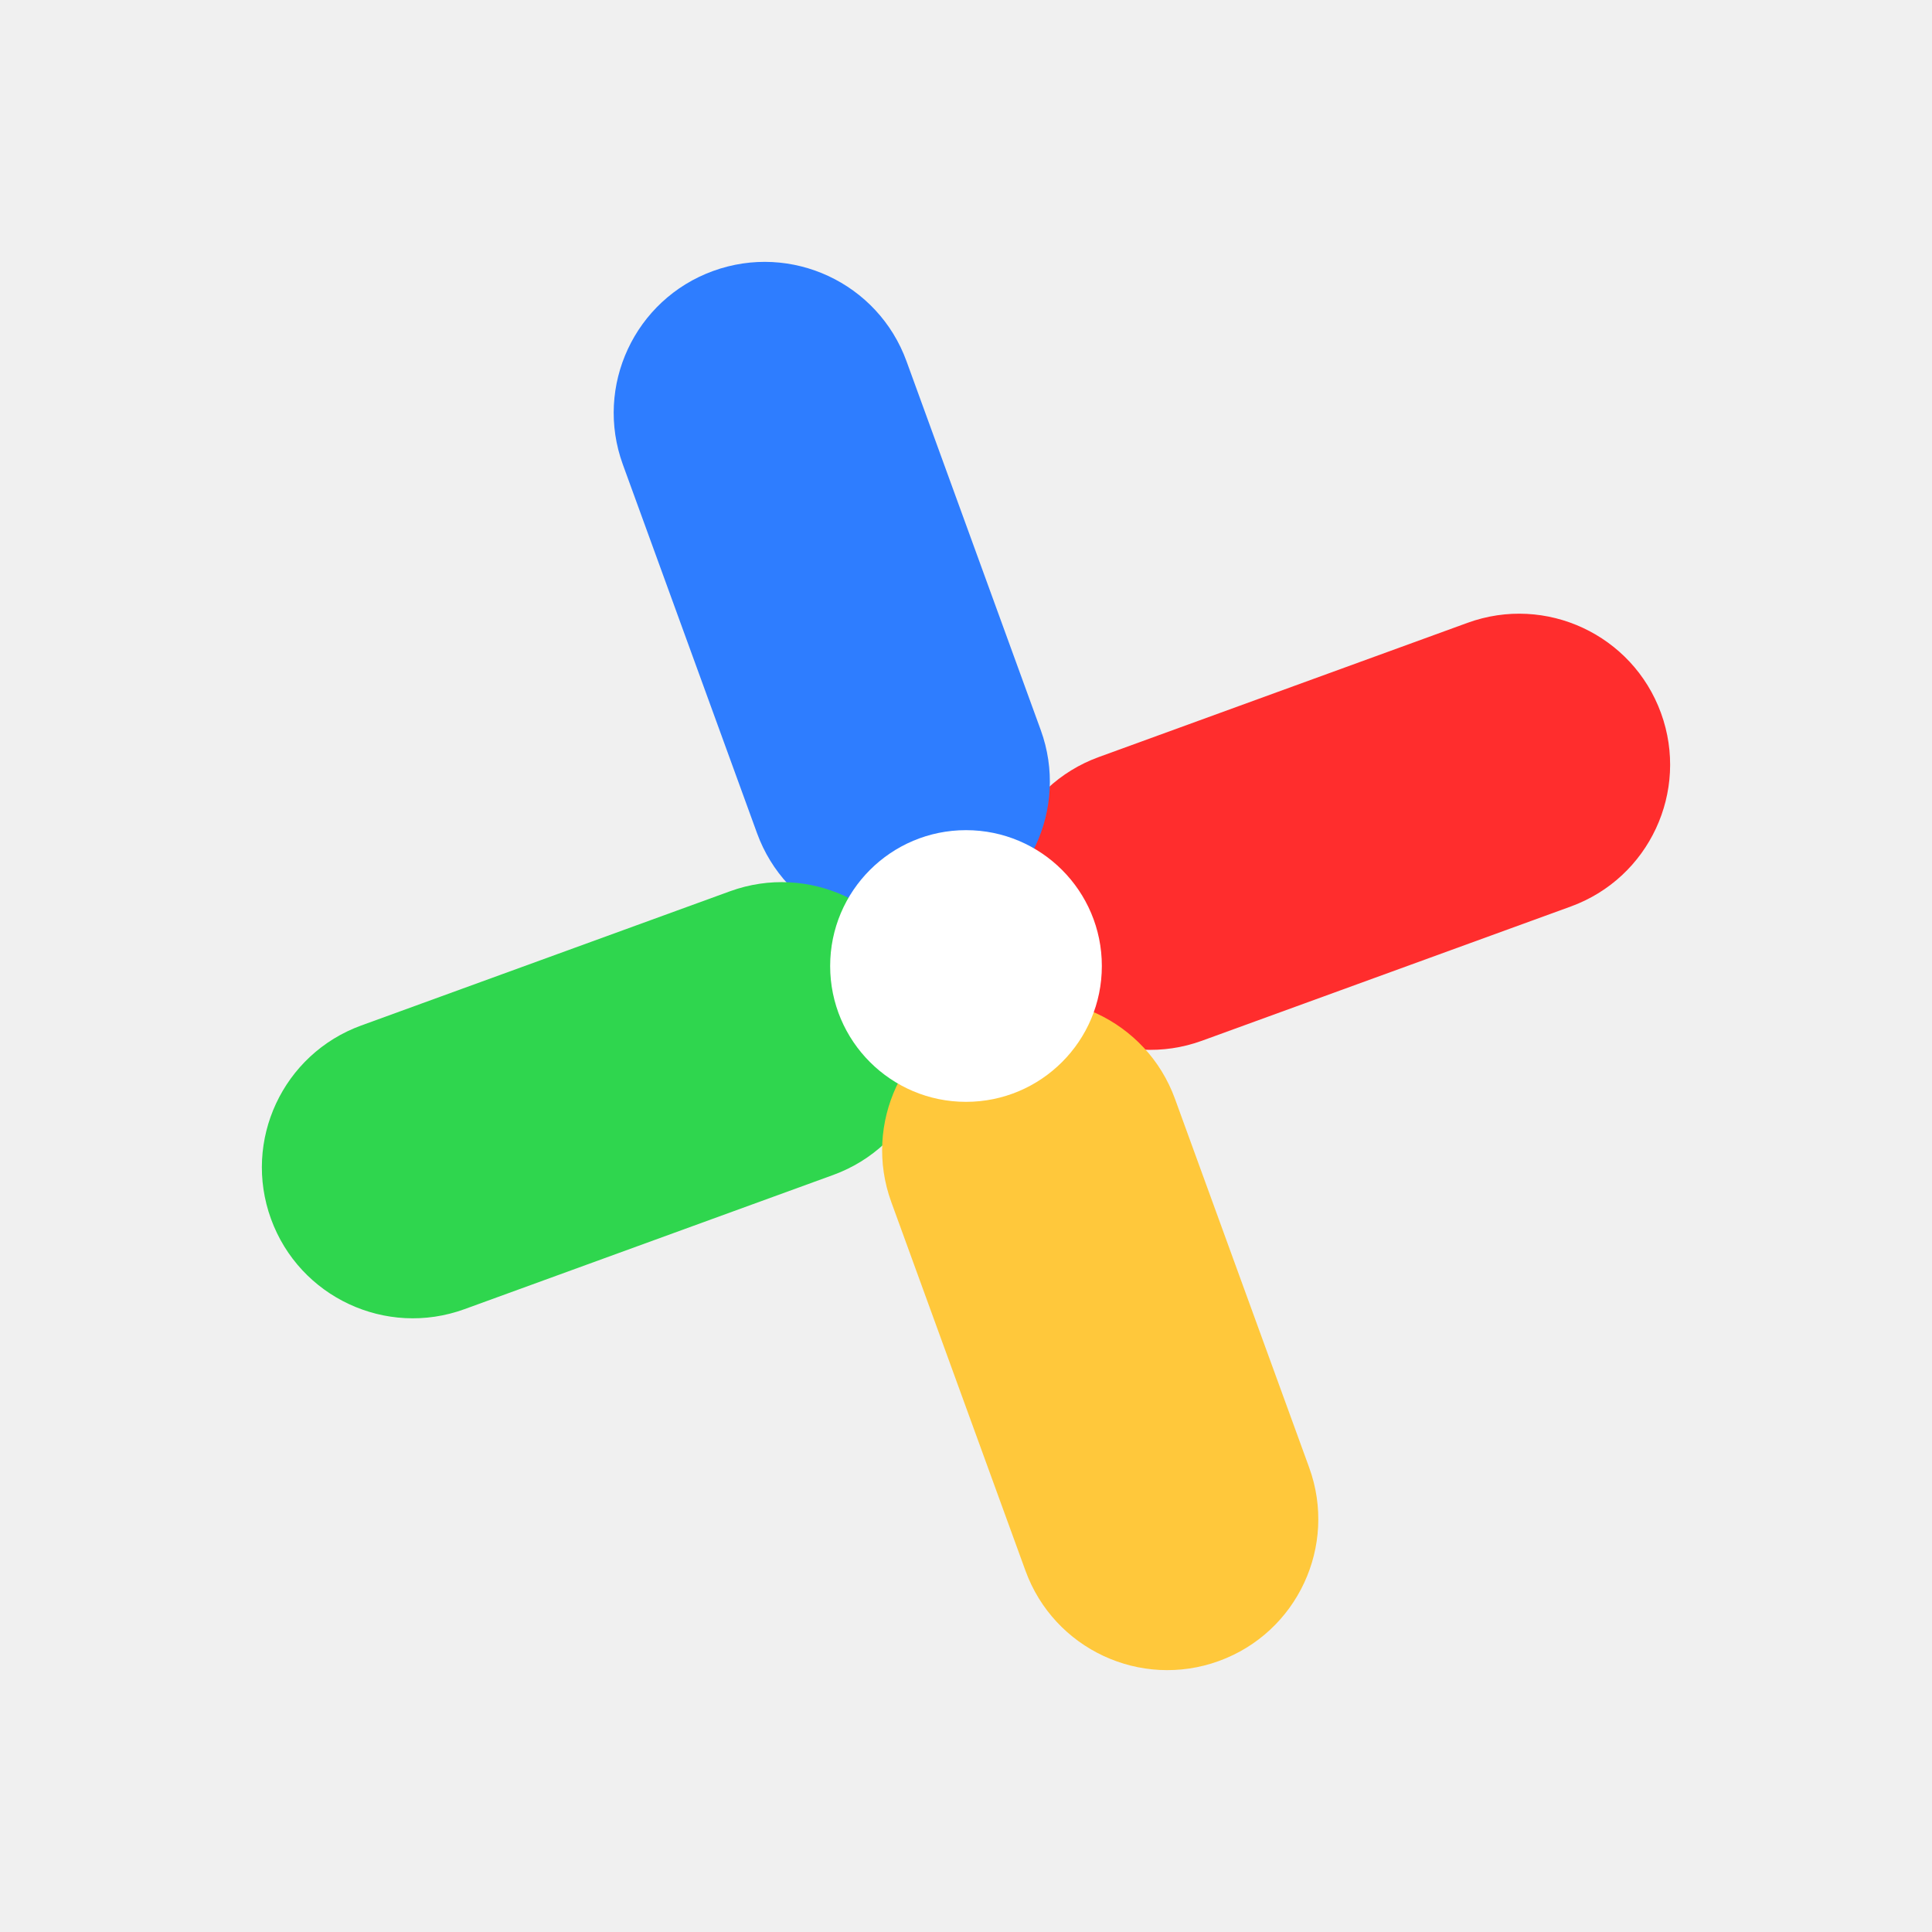
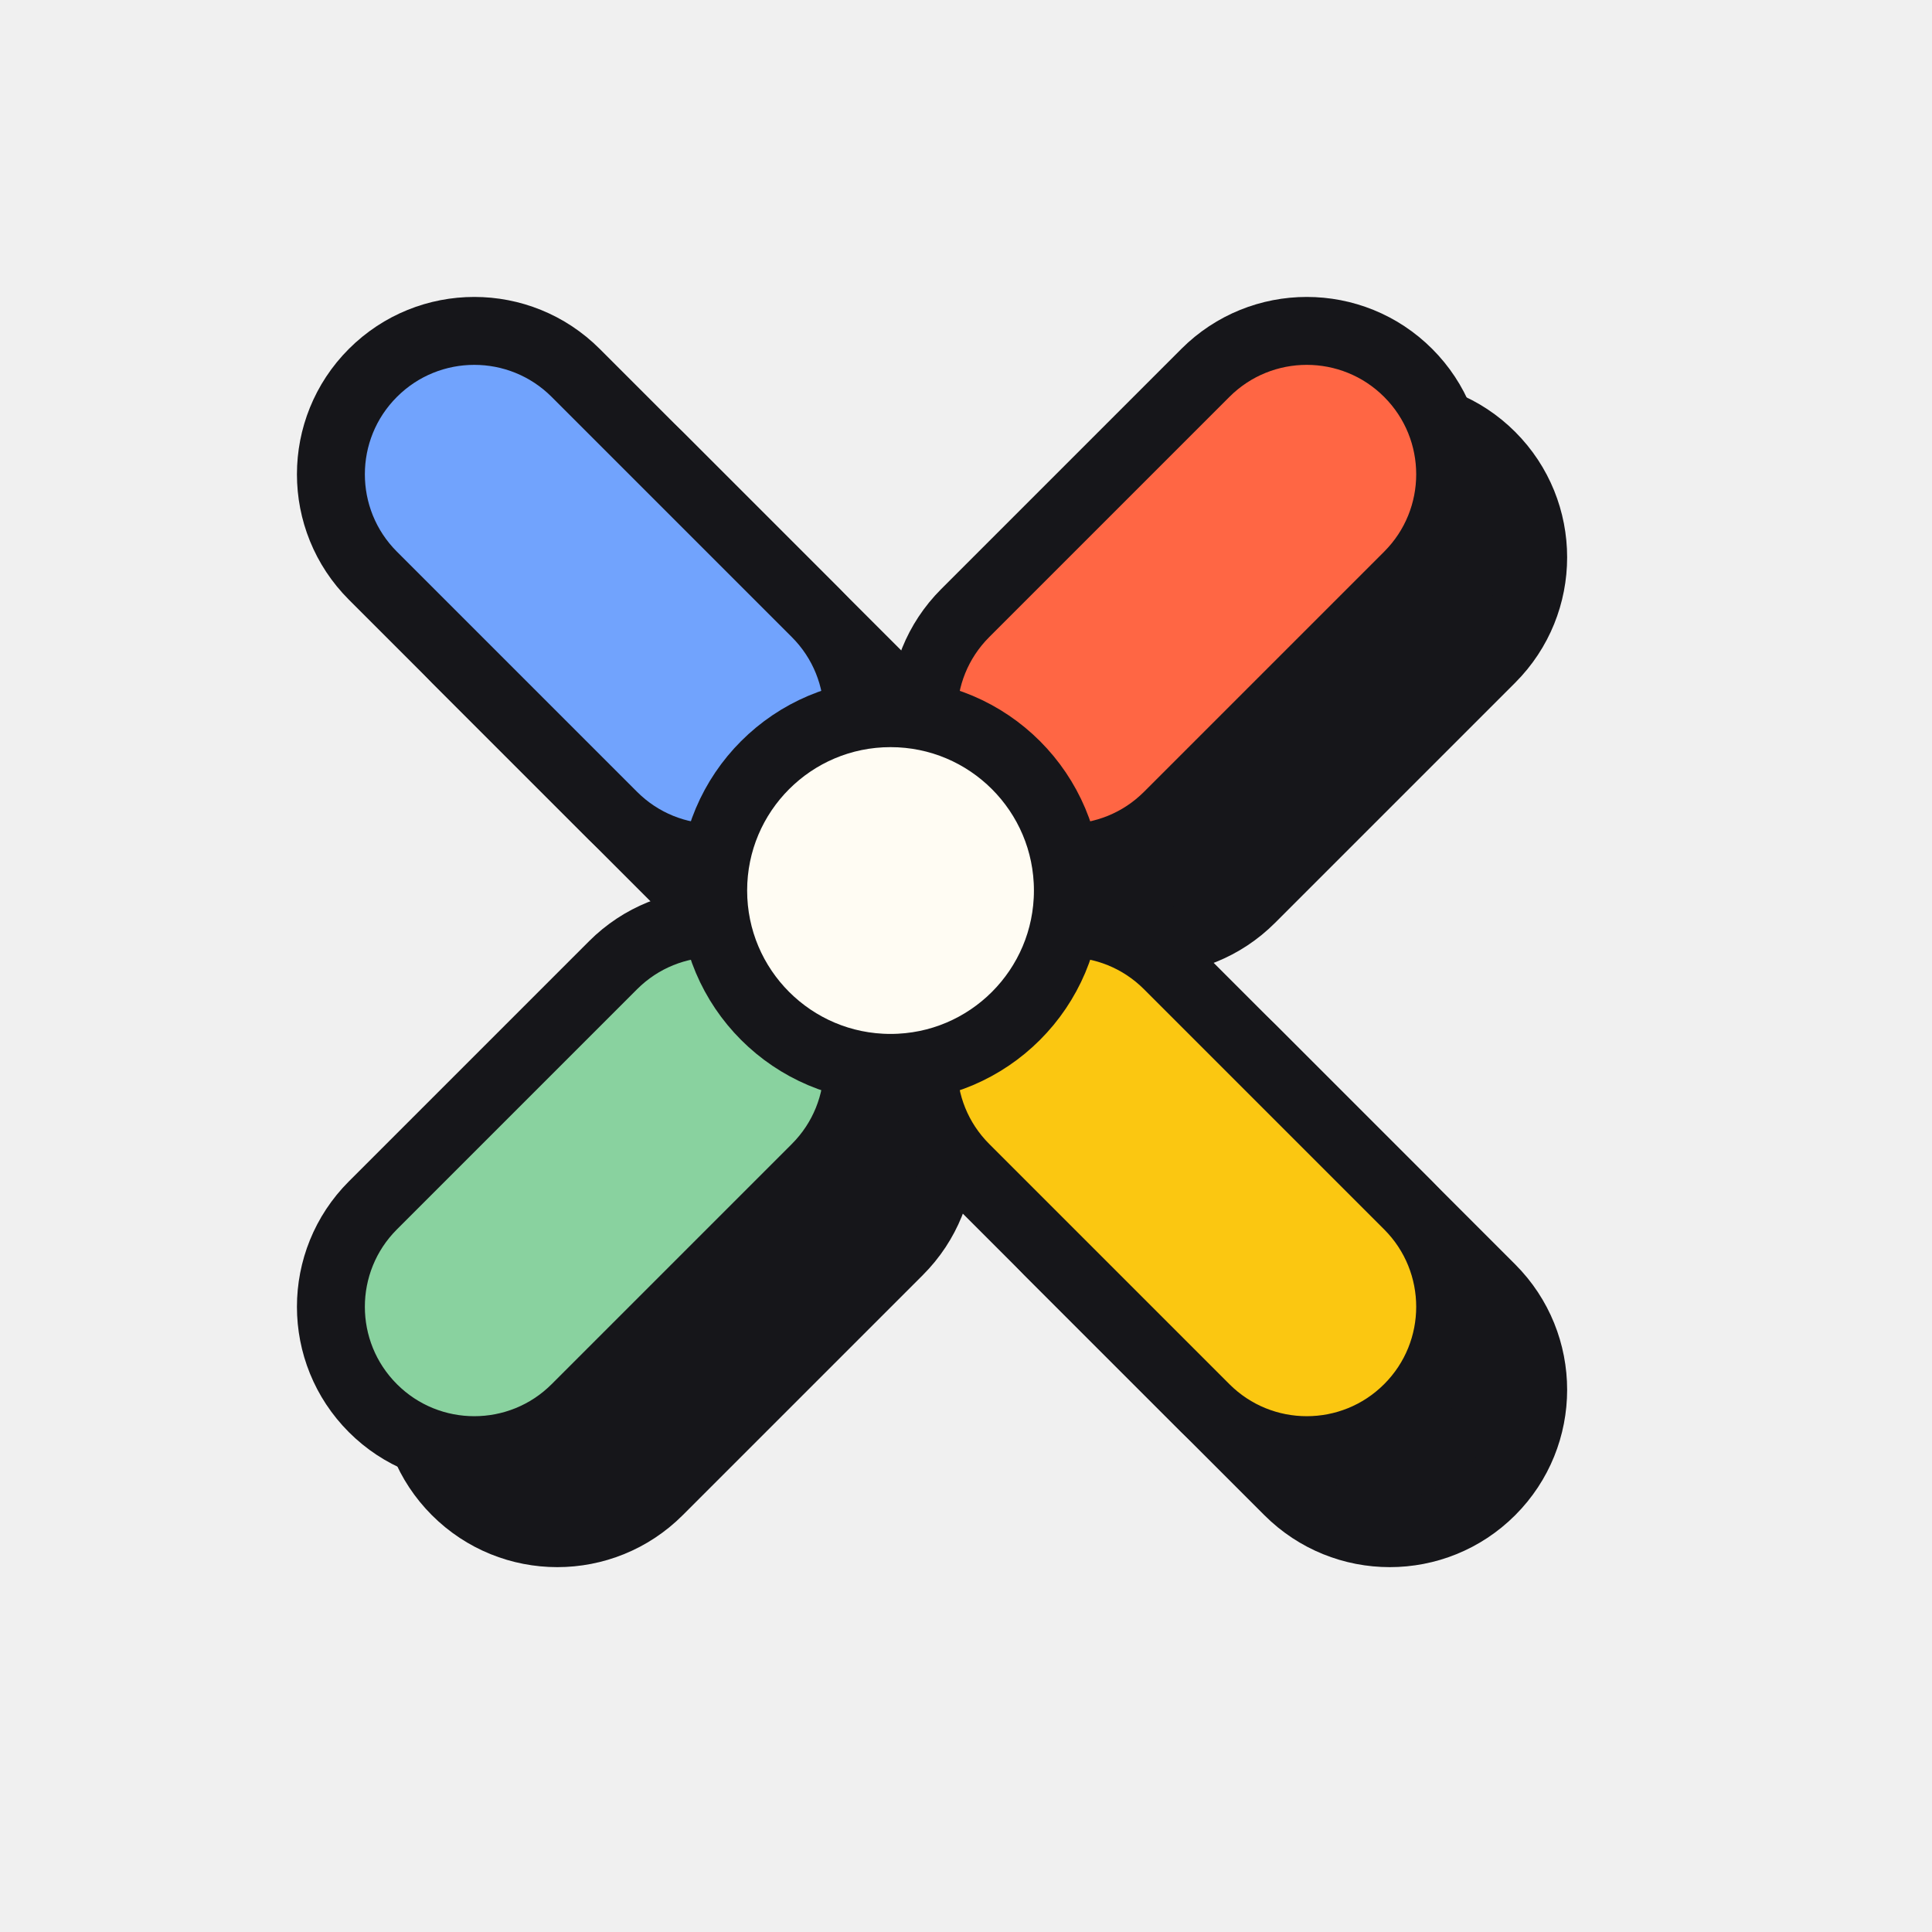
- <svg xmlns="http://www.w3.org/2000/svg" viewBox="0 0 128 128">
-   <rect x="67" y="54" width="46" height="20" rx="10" fill="#FF2D2D" transform="rotate(-20 64 64)" />
-   <rect x="67" y="54" width="46" height="20" rx="10" fill="#2E7DFF" transform="rotate(-110 64 64)" />
-   <rect x="67" y="54" width="46" height="20" rx="10" fill="#2FD64E" transform="rotate(-200 64 64)" />
-   <rect x="67" y="54" width="46" height="20" rx="10" fill="#FFC83B" transform="rotate(-290 64 64)" />
-   <circle cx="64" cy="64" r="9" fill="#FFFFFF" />
+ <svg xmlns="http://www.w3.org/2000/svg" viewBox="0 0 512 512" role="img" aria-label="Reaktor">
+   <g transform="translate(258.0,258.0)">
+     <g transform="rotate(45)">
+       <rect x="-38" y="-194" width="76" height="166" rx="38" fill="#16161A" stroke="#16161A" stroke-width="18.0" />
+     </g>
+     <g transform="rotate(135)">
+       <rect x="-38" y="-194" width="76" height="166" rx="38" fill="#16161A" stroke="#16161A" stroke-width="18.0" />
+     </g>
+     <g transform="rotate(225)">
+       <rect x="-38" y="-194" width="76" height="166" rx="38" fill="#16161A" stroke="#16161A" stroke-width="18.0" />
+     </g>
+     <g transform="rotate(315)">
+       <rect x="-38" y="-194" width="76" height="166" rx="38" fill="#16161A" stroke="#16161A" stroke-width="18.0" />
+     </g>
+     <circle cx="0" cy="0" r="47.0" fill="#16161A" stroke="#16161A" stroke-width="18.0" />
+   </g>
+   <g transform="translate(236.0,236.0)">
+     <g transform="rotate(45)">
+       <rect x="-38" y="-194" width="76" height="166" rx="38" fill="#FF6644" stroke="#16161A" stroke-width="18.0" />
+     </g>
+     <g transform="rotate(135)">
+       <rect x="-38" y="-194" width="76" height="166" rx="38" fill="#FBC711" stroke="#16161A" stroke-width="18.0" />
+     </g>
+     <g transform="rotate(225)">
+       <rect x="-38" y="-194" width="76" height="166" rx="38" fill="#89D29F" stroke="#16161A" stroke-width="18.0" />
+     </g>
+     <g transform="rotate(315)">
+       <rect x="-38" y="-194" width="76" height="166" rx="38" fill="#71A3FD" stroke="#16161A" stroke-width="18.0" />
+     </g>
+     <circle cx="0" cy="0" r="47.0" fill="#FFFCF3" stroke="#16161A" stroke-width="18.0" />
+   </g>
</svg>
